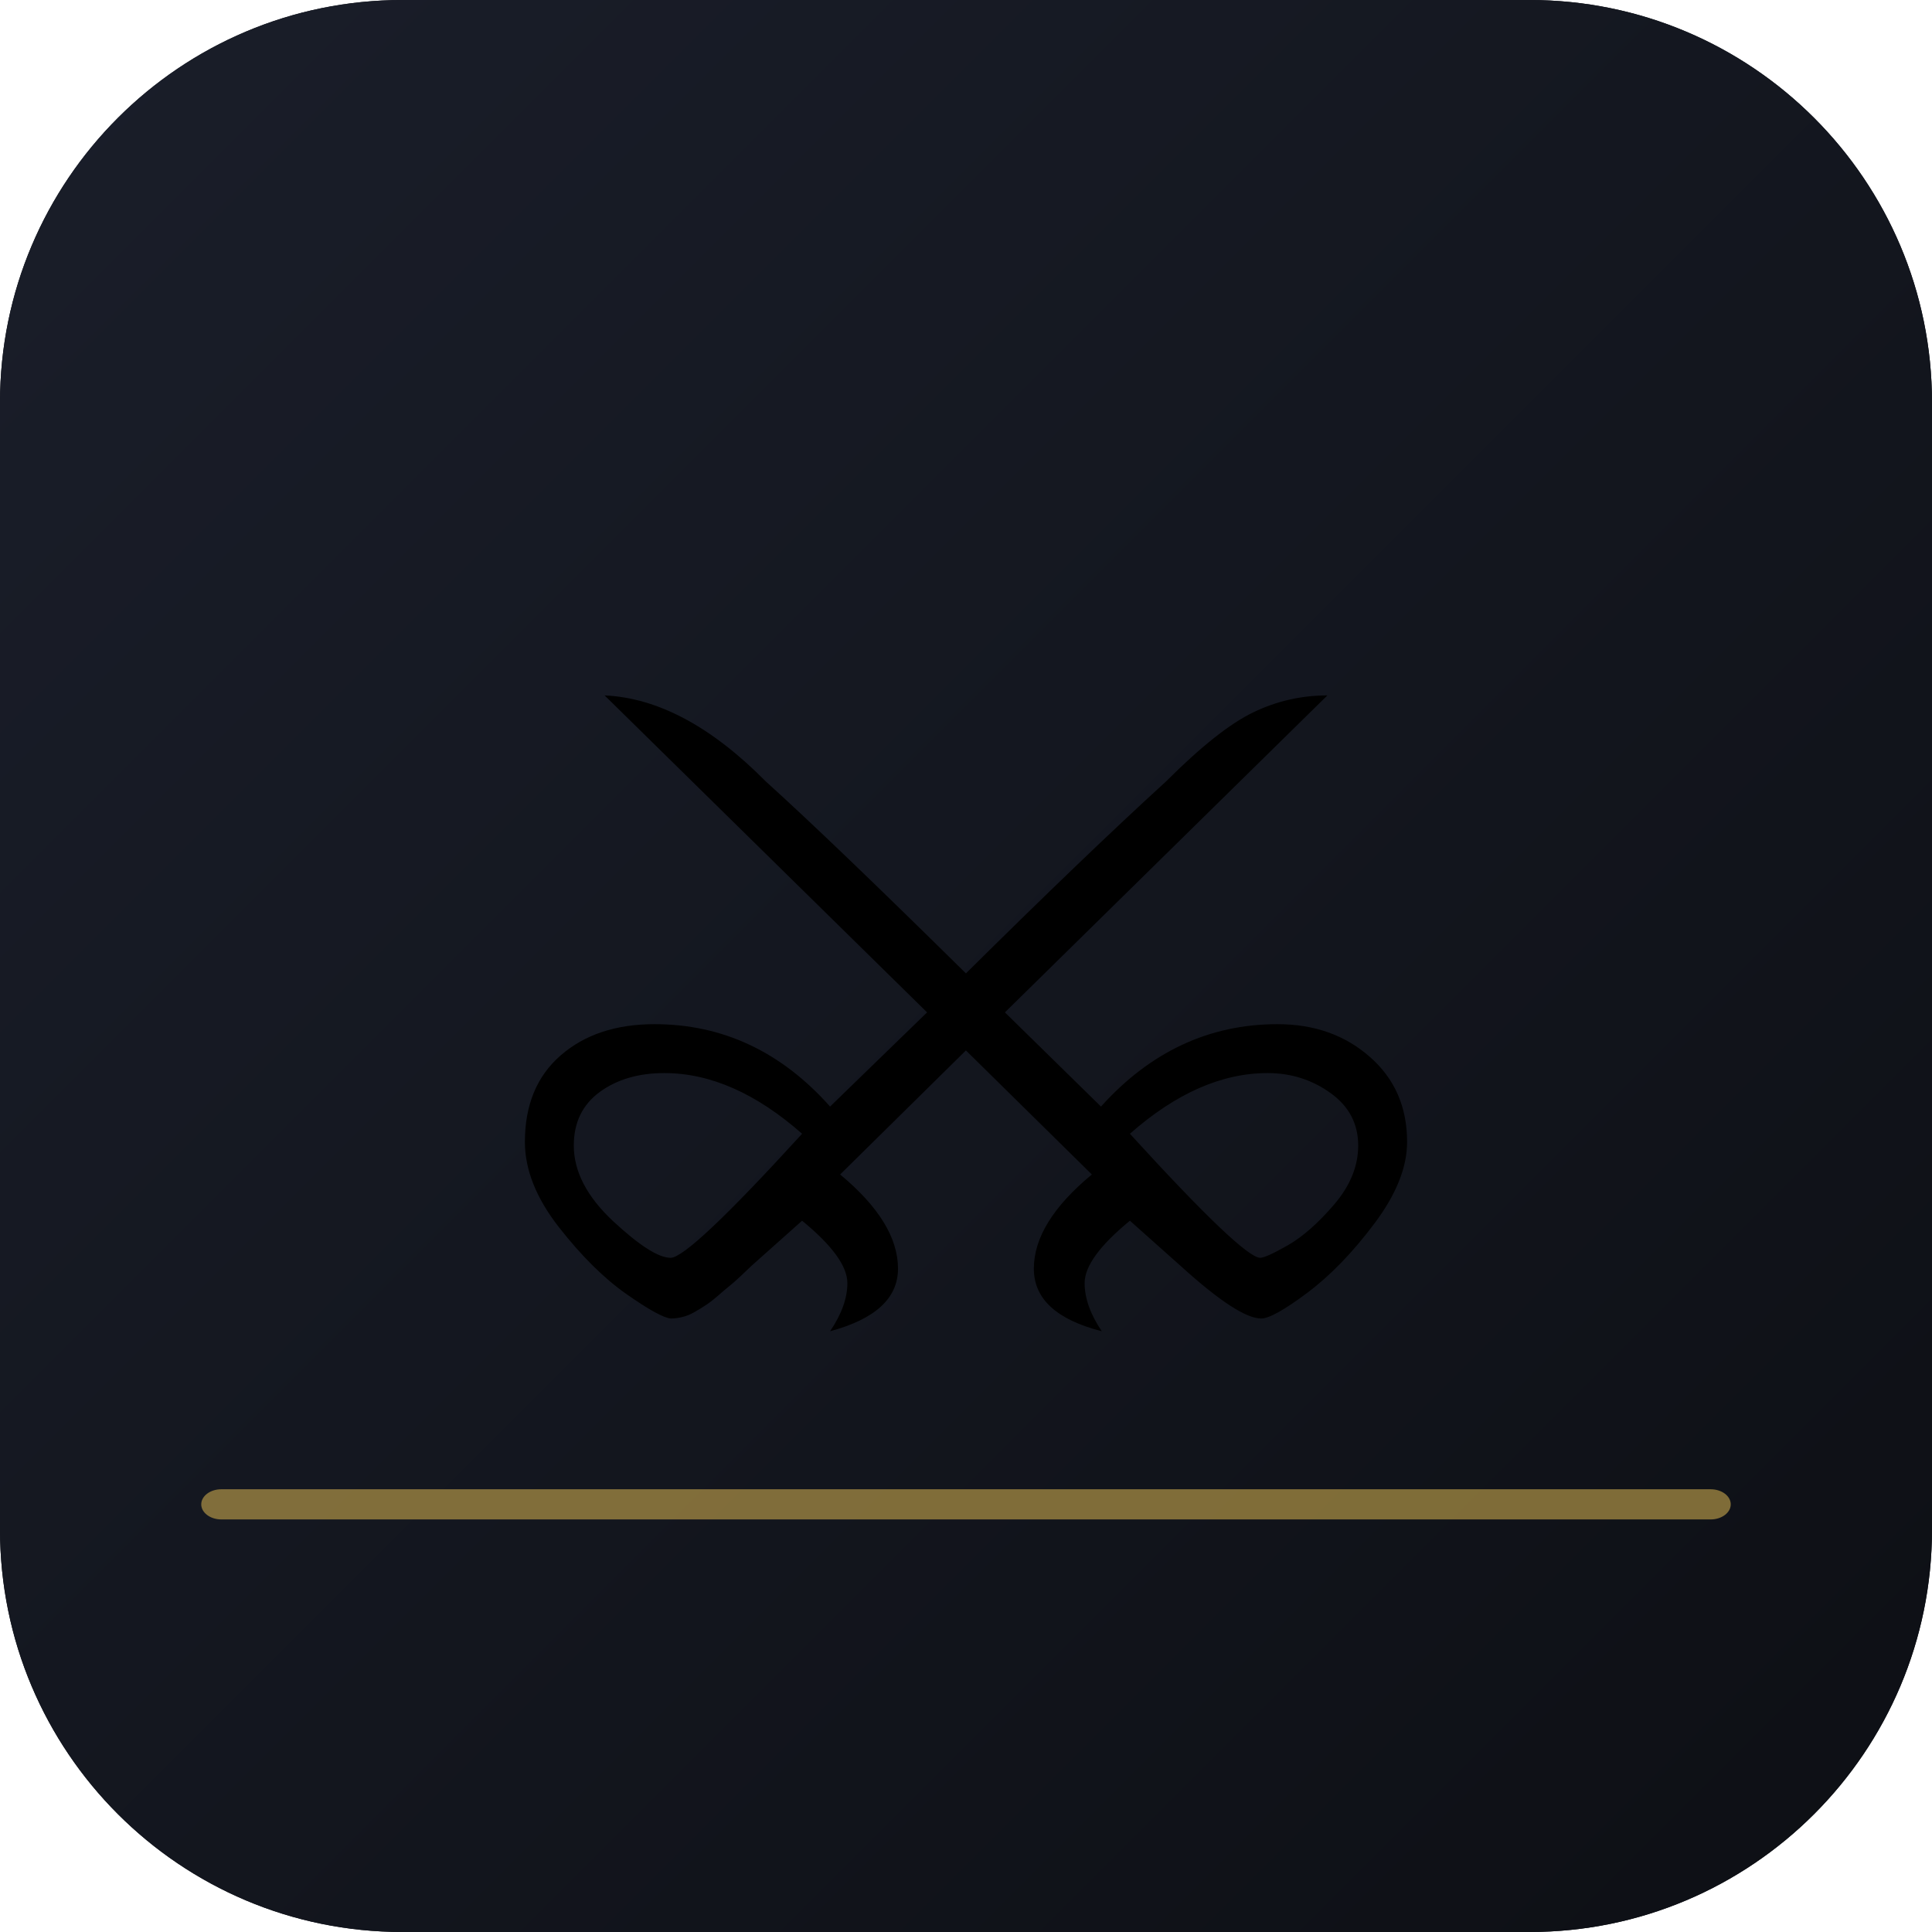
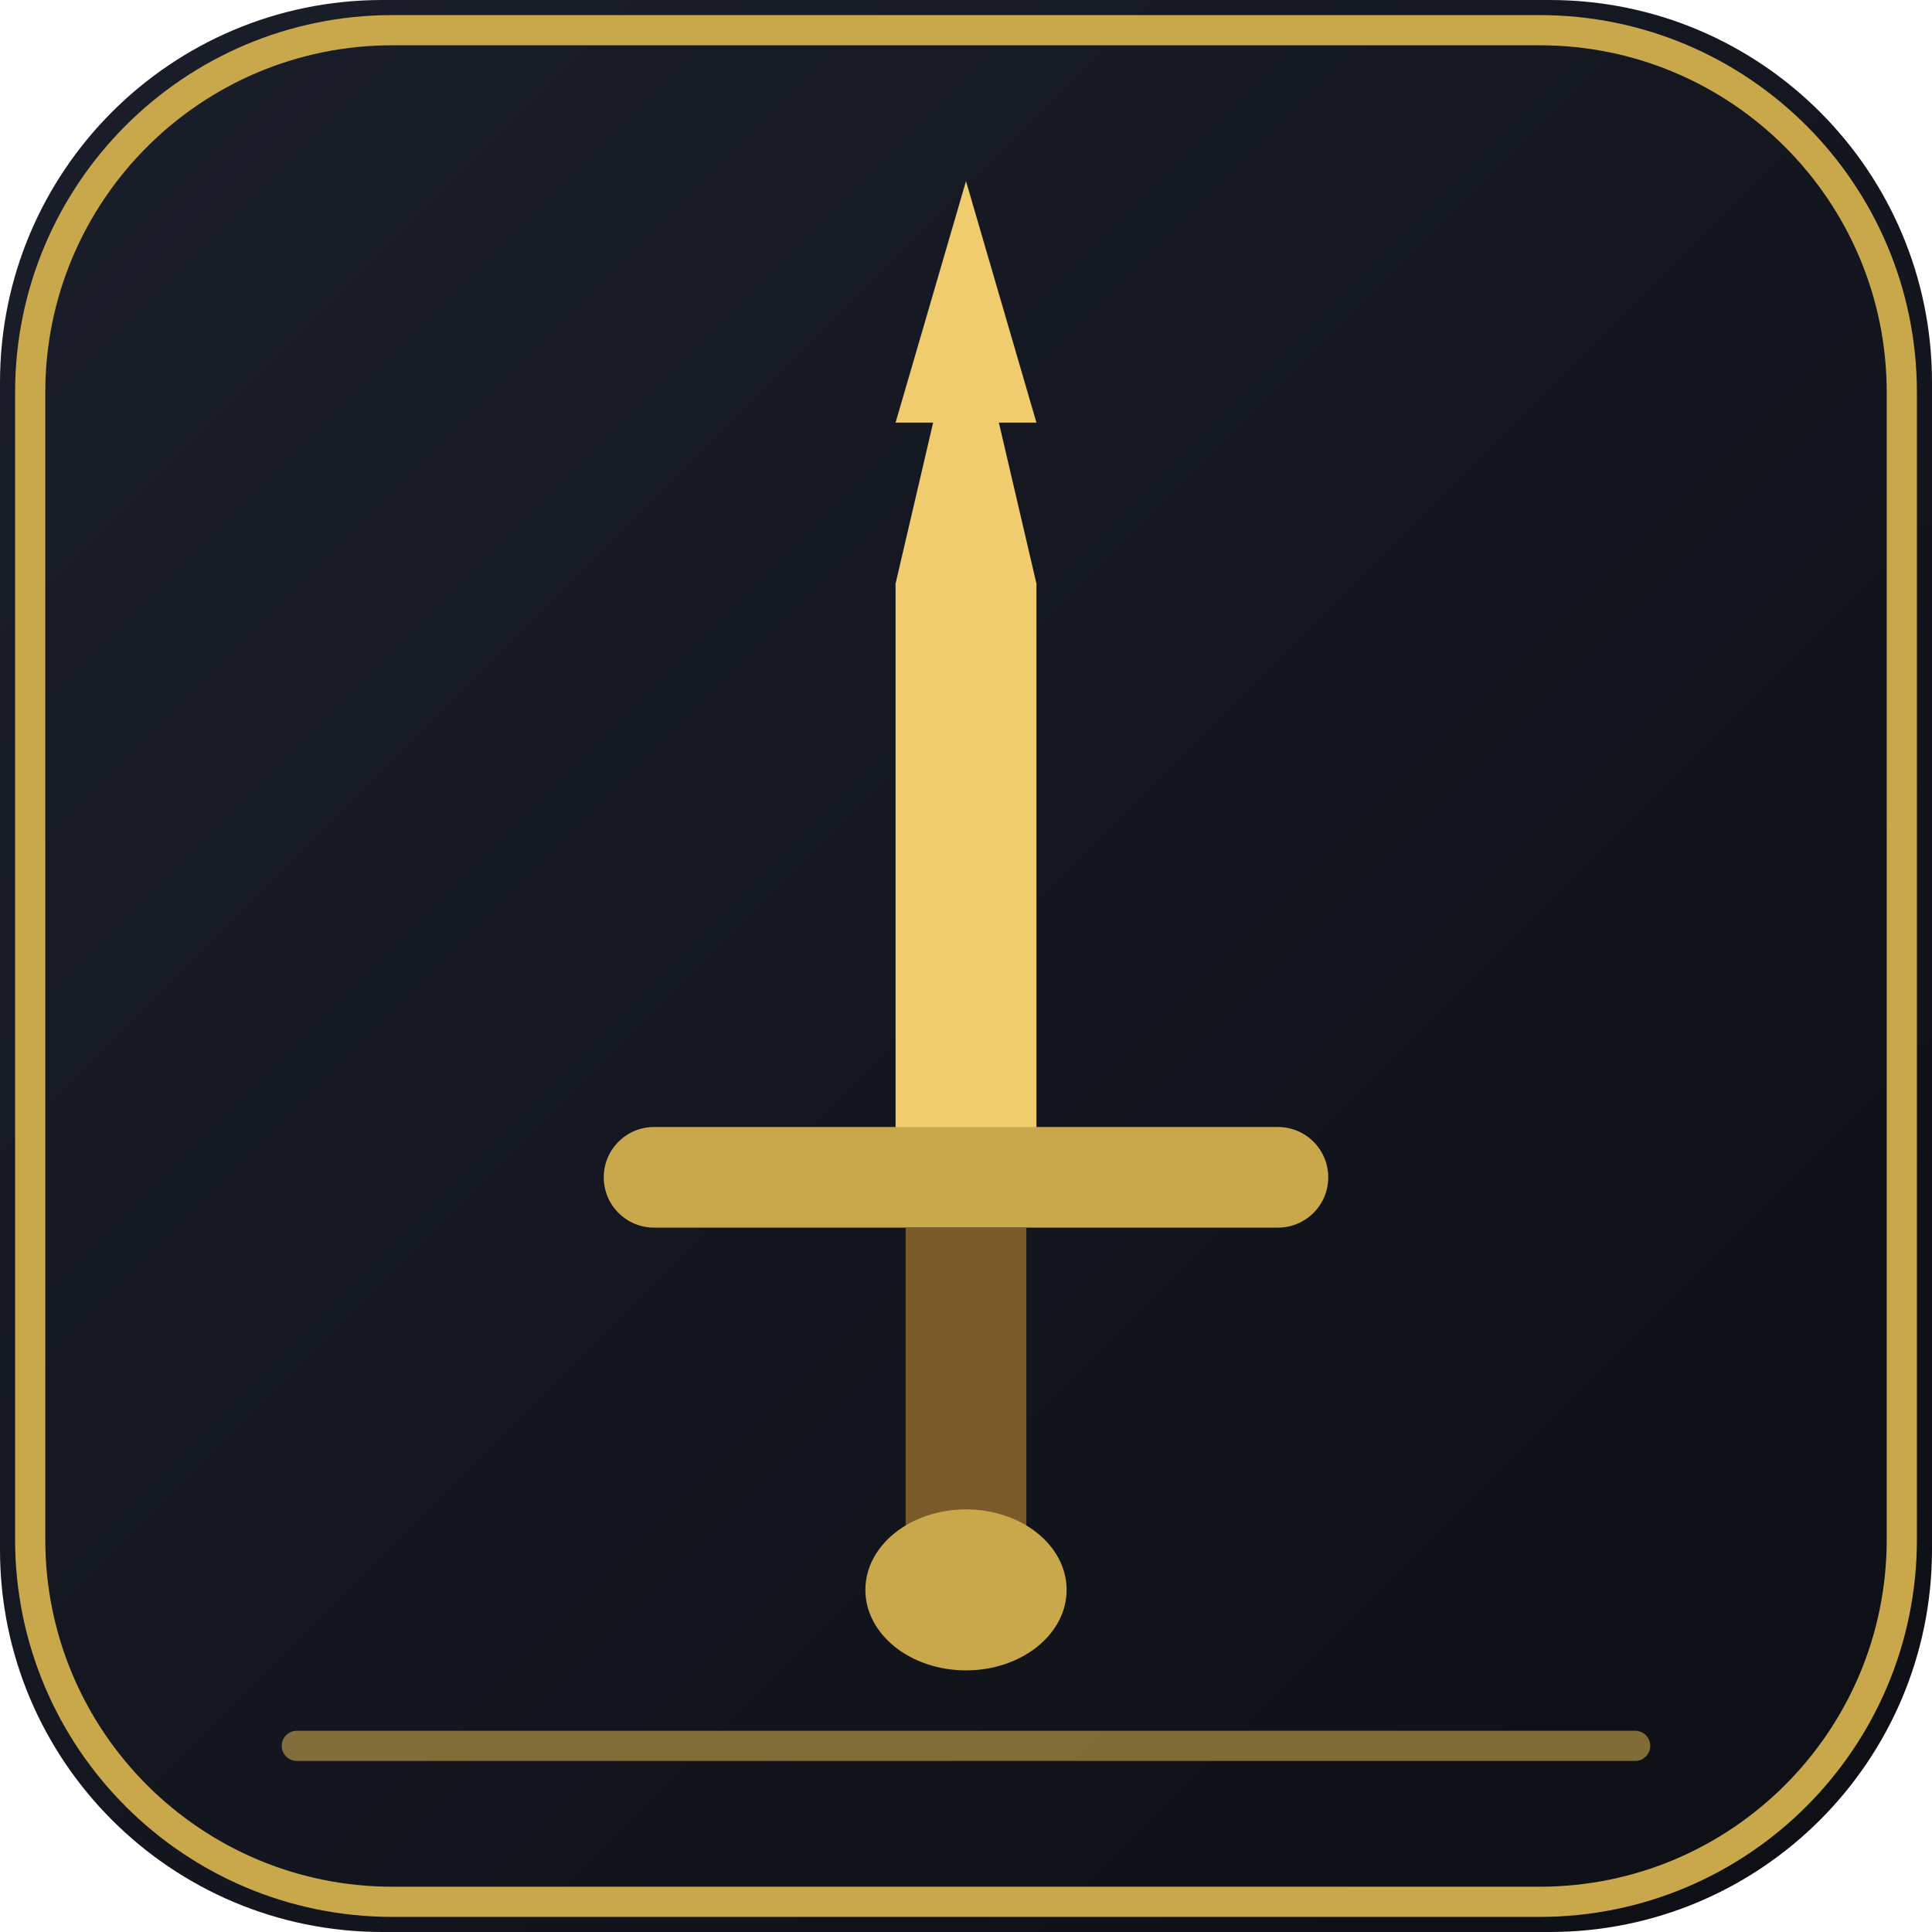
<svg xmlns="http://www.w3.org/2000/svg" width="192" height="192" viewBox="0 0 192 192">
-   <rect width="192" height="192" rx="40" fill="#0d0f14" />
-   <rect width="192" height="192" rx="40" fill="url(#g)" />
  <defs>
-     <linearGradient id="g" x1="0" y1="0" x2="1" y2="1">
+     <linearGradient id="bg" x1="0" y1="0" x2="1" y2="1">
      <stop offset="0" stop-color="#1a1e2a" />
      <stop offset="1" stop-color="#0d0f14" />
    </linearGradient>
  </defs>
-   <text x="96" y="125" font-size="90" text-anchor="middle" font-family="serif">⚔</text>
-   <rect x="20" y="148" width="152" height="3" rx="2" fill="#c9a84c" opacity="0.6" />
+   <rect width="192" height="192" rx="38" fill="url(#bg)" />
+   <rect x="3" y="3" width="186" height="186" rx="36" fill="none" stroke="#c9a84c" stroke-width="3" />
+   <polygon points="96,28 103,58 103,118 89,118 89,58" fill="#f0cc6e" />
+   <polygon points="96,18 103,42 89,42" fill="#f0cc6e" />
+   <rect x="60" y="112" width="72" height="10" rx="5" fill="#c9a84c" />
+   <rect x="90" y="122" width="12" height="34" fill="#7a5a28" />
+   <ellipse cx="96" cy="158" rx="10" ry="8" fill="#c9a84c" />
+   <rect x="28" y="172" width="136" height="3" rx="1.5" fill="#c9a84c" opacity="0.6" />
</svg>
